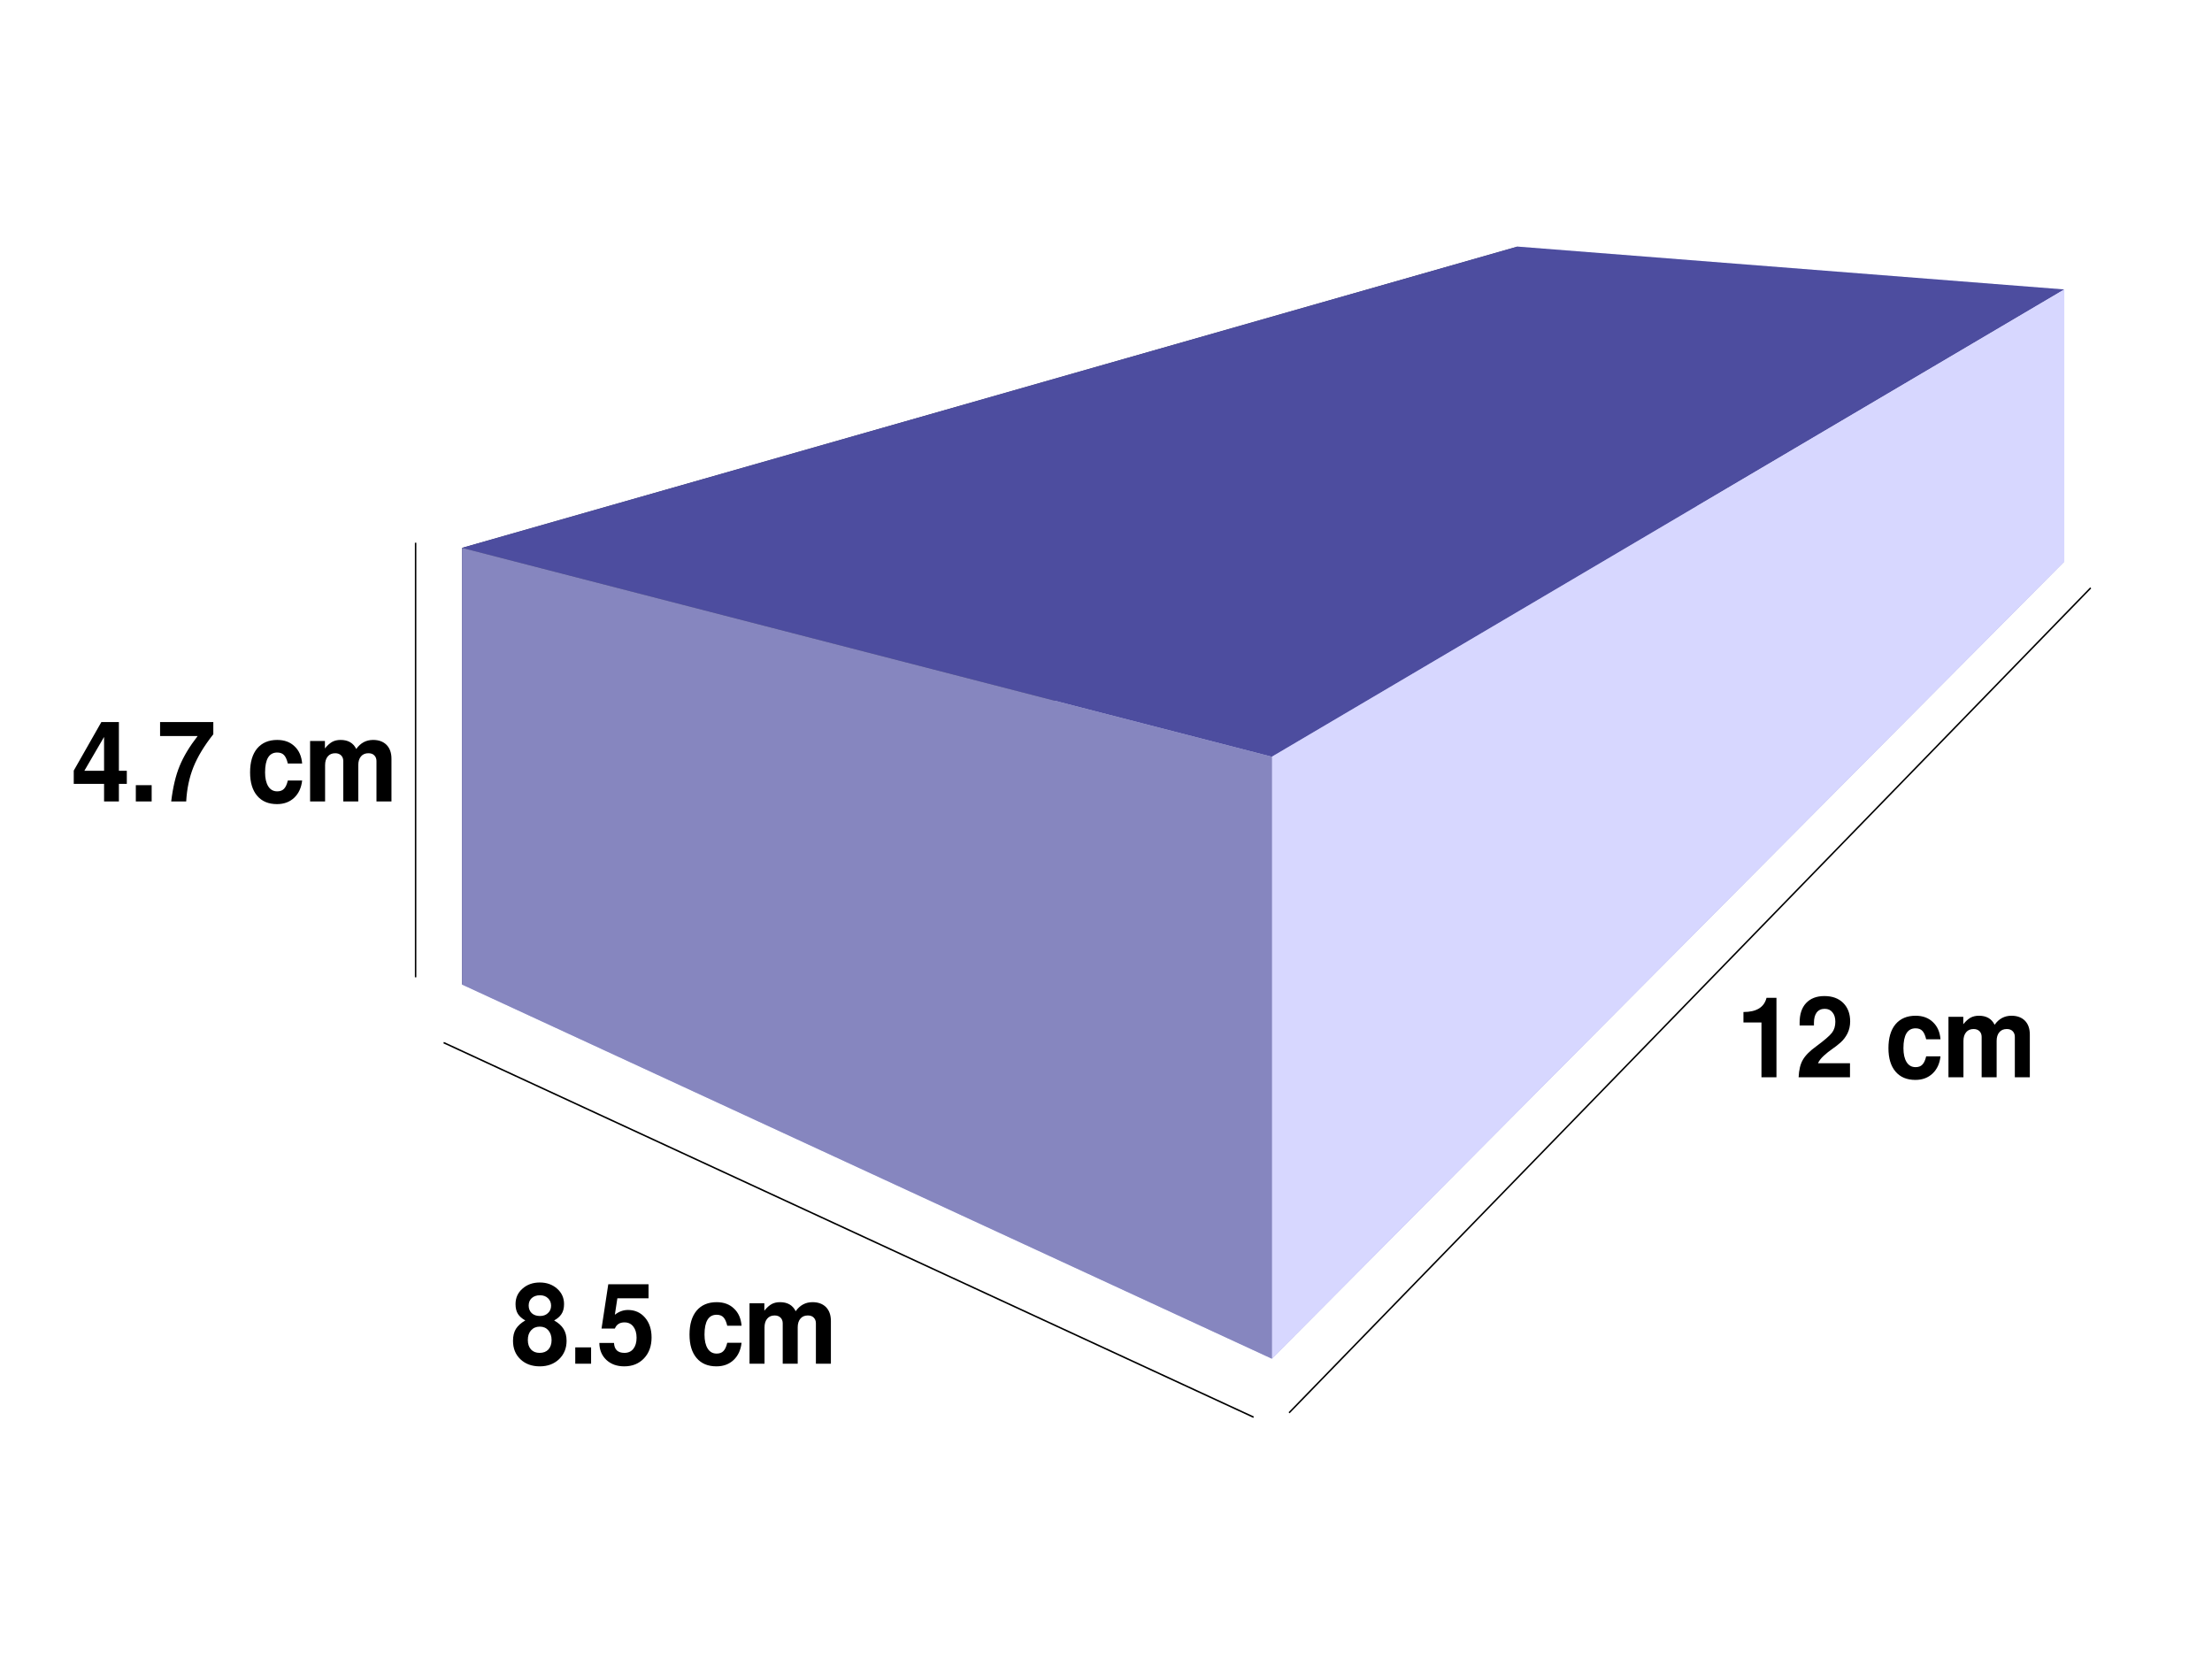
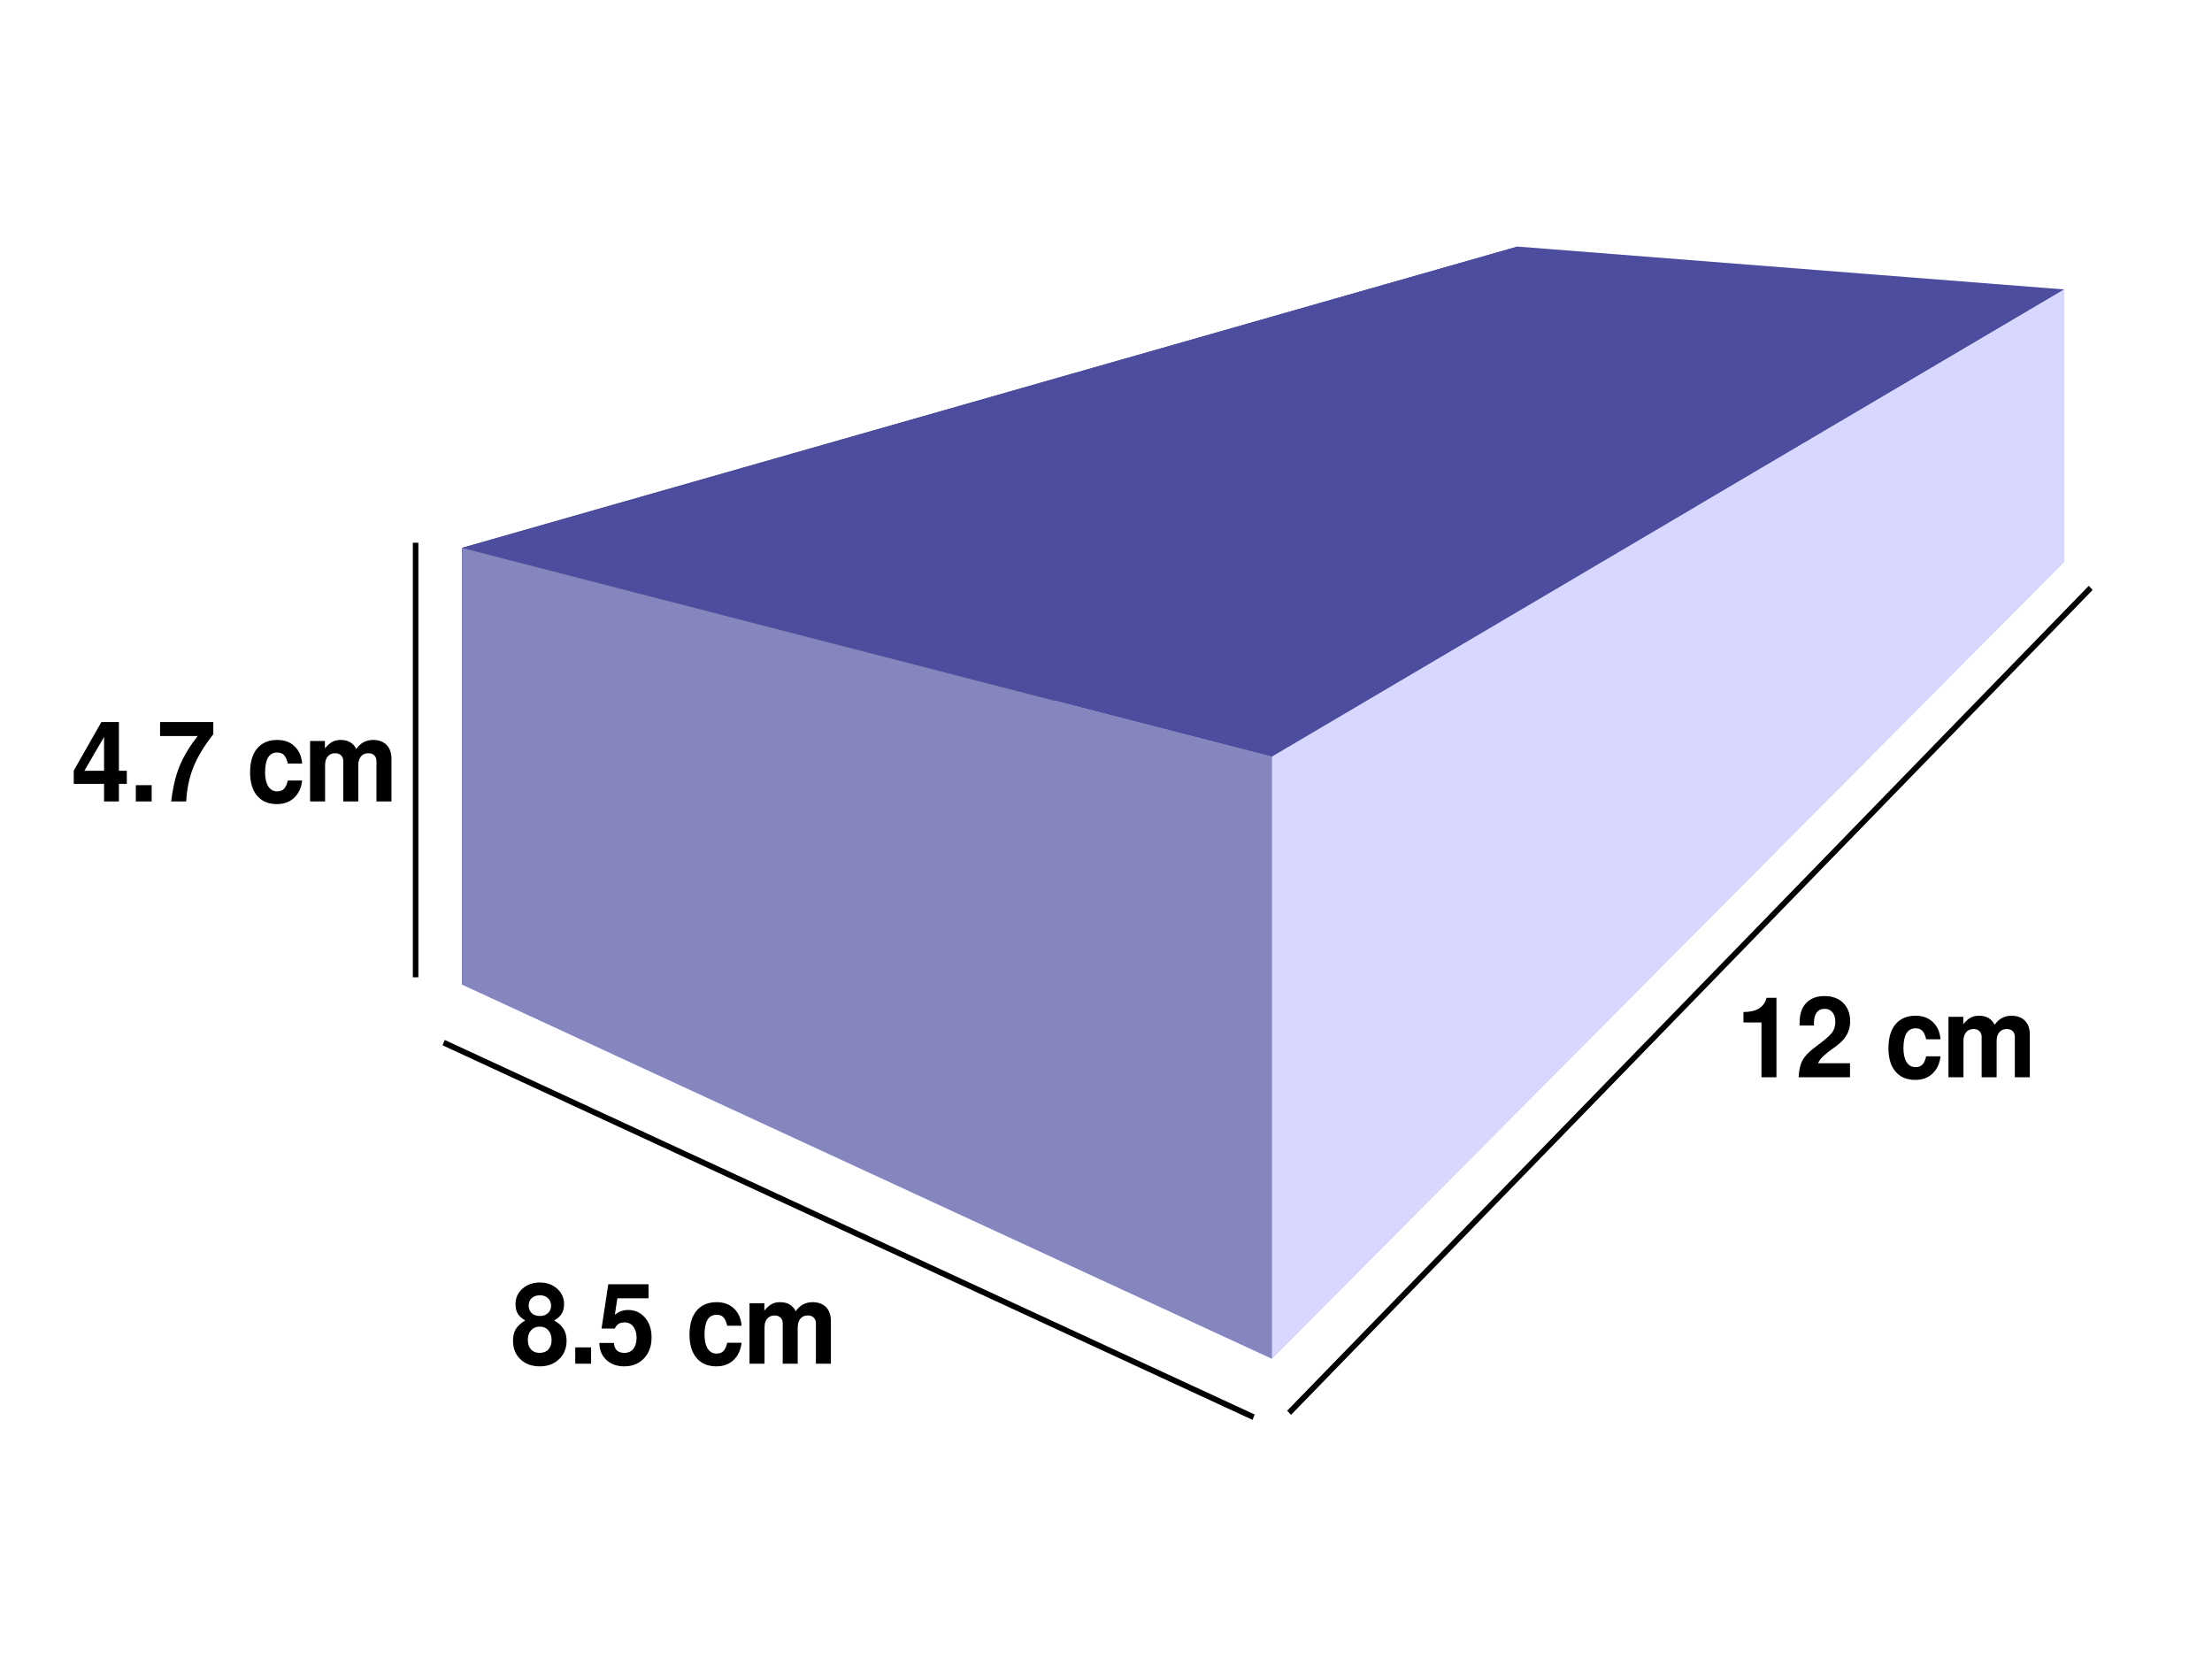
<svg xmlns="http://www.w3.org/2000/svg" width="200mm" height="150mm" viewBox="0 0 200 150" version="1.1" id="svg5748">
  <defs id="defs5742">
    </defs>
  <g id="layer1" transform="translate(0,-147)">
    <g id="g43" transform="translate(-12.85119,67.27976)">
      <g id="g5752">
-         <path points="54.627,168.738 150.057,123.027 150.057,102.016 54.627,129.256 " d="m 54.627,129.256 v 39.481 l 95.43,-45.71 v -21.012 z" style="fill:#353564;fillRule:evenodd;stroke:none;stroke-width:0.512;stroke-linejoin:round" id="path5754" />
-         <path points="127.85,202.568 199.496,130.499 150.057,123.027 54.627,168.738 " d="m 54.627,168.738 73.223,33.83 71.646,-72.068 -49.439,-7.472 z" style="fill:#afafde;fillRule:evenodd;stroke:none;stroke-width:0.512;stroke-linejoin:round" id="path5762" />
-         <path points="199.496,105.892 199.496,130.499 150.057,123.027 150.057,102.016 " d="m 150.057,102.016 49.439,3.876 v 24.608 l -49.439,-7.472 z" style="fill:#e9e9ff;fillRule:evenodd;stroke:none;stroke-width:0.512;stroke-linejoin:round" id="path5764" />
-         <path points="127.85,148.141 199.496,105.892 150.057,102.016 54.627,129.256 " d="m 54.627,129.256 73.223,18.885 71.646,-42.249 -49.439,-3.876 z" style="fill:#4d4d9f;fillRule:evenodd;stroke:none;stroke-width:0.512;stroke-linejoin:round" id="path5756" />
-         <path points="127.85,202.568 199.496,130.499 199.496,105.892 127.85,148.141 " d="m 127.85,148.141 v 54.427 l 71.646,-72.068 v -24.608 z" style="fill:#d7d7ff;fillRule:evenodd;stroke:none;stroke-width:0.512;stroke-linejoin:round" id="path5760" />
-         <path points="127.85,148.141 127.85,202.568 54.627,168.738 54.627,129.256 " d="m 54.627,129.256 73.223,18.885 v 54.427 L 54.627,168.738 Z" style="fill:#8686bf;fillRule:evenodd;stroke:none;stroke-width:0.512;stroke-linejoin:round" id="path5758" />
+         <path points="54.627,168.738 150.057,123.027 150.057,102.016 54.627,129.256 " d="m 54.627,129.256 v 39.481 l 95.43,-45.71 v -21.012 z" style="fill:#353564;fillRule:evenodd;stroke:none;strokeWidth:0.512;strokeLinejoin:round" id="path5754" />
+         <path points="127.85,202.568 199.496,130.499 150.057,123.027 54.627,168.738 " d="m 54.627,168.738 73.223,33.83 71.646,-72.068 -49.439,-7.472 z" style="fill:#afafde;fillRule:evenodd;stroke:none;strokeWidth:0.512;strokeLinejoin:round" id="path5762" />
+         <path points="199.496,105.892 199.496,130.499 150.057,123.027 150.057,102.016 " d="m 150.057,102.016 49.439,3.876 v 24.608 l -49.439,-7.472 z" style="fill:#e9e9ff;fillRule:evenodd;stroke:none;strokeWidth:0.512;strokeLinejoin:round" id="path5764" />
+         <path points="127.85,148.141 199.496,105.892 150.057,102.016 54.627,129.256 " d="m 54.627,129.256 73.223,18.885 71.646,-42.249 -49.439,-3.876 z" style="fill:#4d4d9f;fillRule:evenodd;stroke:none;strokeWidth:0.512;strokeLinejoin:round" id="path5756" />
+         <path points="127.85,202.568 199.496,130.499 199.496,105.892 127.85,148.141 " d="m 127.85,148.141 v 54.427 l 71.646,-72.068 v -24.608 z" style="fill:#d7d7ff;fillRule:evenodd;stroke:none;strokeWidth:0.512;strokeLinejoin:round" id="path5760" />
+         <path points="127.85,148.141 127.85,202.568 54.627,168.738 54.627,129.256 " d="m 54.627,129.256 73.223,18.885 v 54.427 L 54.627,168.738 Z" style="fill:#8686bf;fillRule:evenodd;stroke:none;strokeWidth:0.512;strokeLinejoin:round" id="path5758" />
      </g>
-       <text transform="scale(0.9748158,1.025835)" id="text5848" y="148.353" x="19.79" style="font-style:normal;font-weight:normal;font-size:5.421px;line-height:1.25;font-family:sans-serif;letter-spacing:0px;word-spacing:0px;fill:#000000;fill-opacity:1;stroke:none;stroke-width:0.136" xml:space="preserve">
-         <tspan style="font-style:normal;font-variant:normal;font-weight:600;font-stretch:normal;font-size:9.878px;font-family:FreeSans;-inkscape-font-specification:'FreeSans Semi-Bold';stroke-width:0.136" y="148.353" x="19.79" id="tspan5846">4.7 cm</tspan>
+       <text transform="scale(0.9748158,1.025835)" id="text5848" y="148.353" x="19.79" style="font-style:normal;font-weight:normal;font-size:5.421px;line-height:1.25;font-family:sans-serif;letter-spacing:0px;word-spacing:0px;fill:#000000;fill-opacity:1;stroke:none;strokeWidth:0.136" xml:space="preserve">
+         <tspan style="font-style:normal;font-variant:normal;font-weight:600;font-stretch:normal;font-size:9.878px;font-family:FreeSans;-inkscape-font-specification:'FreeSans Semi-Bold';strokeWidth:0.136" y="148.353" x="19.79" id="tspan5846">4.7 cm</tspan>
      </text>
-       <text transform="scale(0.9748158,1.025835)" xml:space="preserve" style="font-style:normal;font-weight:normal;font-size:5.421px;line-height:1.25;font-family:sans-serif;letter-spacing:0px;word-spacing:0px;fill:#000000;fill-opacity:1;stroke:none;stroke-width:0.136" x="60.547" y="197.905" id="text5852">
-         <tspan id="tspan5850" x="60.547" y="197.905" style="font-style:normal;font-variant:normal;font-weight:600;font-stretch:normal;font-size:9.878px;font-family:FreeSans;-inkscape-font-specification:'FreeSans Semi-Bold';stroke-width:0.136">8.5 cm</tspan>
+       <text transform="scale(0.9748158,1.025835)" xml:space="preserve" style="font-style:normal;font-weight:normal;font-size:5.421px;line-height:1.25;font-family:sans-serif;letter-spacing:0px;word-spacing:0px;fill:#000000;fill-opacity:1;stroke:none;strokeWidth:0.136" x="60.547" y="197.905" id="text5852">
+         <tspan id="tspan5850" x="60.547" y="197.905" style="font-style:normal;font-variant:normal;font-weight:600;font-stretch:normal;font-size:9.878px;font-family:FreeSans;-inkscape-font-specification:'FreeSans Semi-Bold';strokeWidth:0.136">8.5 cm</tspan>
      </text>
-       <text transform="scale(0.9748158,1.025835)" id="text5856" y="172.661" x="174.219" style="font-style:normal;font-weight:normal;font-size:5.421px;line-height:1.25;font-family:sans-serif;letter-spacing:0px;word-spacing:0px;fill:#000000;fill-opacity:1;stroke:none;stroke-width:0.136" xml:space="preserve">
-         <tspan style="font-style:normal;font-variant:normal;font-weight:600;font-stretch:normal;font-size:9.878px;font-family:FreeSans;-inkscape-font-specification:'FreeSans Semi-Bold';stroke-width:0.136" y="172.661" x="174.219" id="tspan5854">12 cm</tspan>
+       <text transform="scale(0.9748158,1.025835)" id="text5856" y="172.661" x="174.219" style="font-style:normal;font-weight:normal;font-size:5.421px;line-height:1.25;font-family:sans-serif;letter-spacing:0px;word-spacing:0px;fill:#000000;fill-opacity:1;stroke:none;strokeWidth:0.136" xml:space="preserve">
+         <tspan style="font-style:normal;font-variant:normal;font-weight:600;font-stretch:normal;font-size:9.878px;font-family:FreeSans;-inkscape-font-specification:'FreeSans Semi-Bold';strokeWidth:0.136" y="172.661" x="174.219" id="tspan5854">12 cm</tspan>
      </text>
-       <path transform="matrix(0.4993659,0,0,0.5255013,51.82965,79.98736)" id="path5864" d="M 2.268,178.882 C 51.153,200.364 100.038,221.846 148.923,243.327" style="fill:none;stroke:#000000;stroke-width:0.265px;stroke-linecap:butt;stroke-linejoin:miter;stroke-opacity:1" />
-       <path transform="matrix(0.4993659,0,0,0.5255013,51.82965,79.98736)" id="path5868" d="m 155.348,242.571 c 48.381,-47.31 96.762,-94.62 145.143,-141.93" style="fill:none;stroke:#000000;stroke-width:0.265px;stroke-linecap:butt;stroke-linejoin:miter;stroke-opacity:1" />
-       <path transform="matrix(0.4993659,0,0,0.5255013,51.82965,79.98736)" id="path5880" d="m -2.806,167.642 c 0,-24.923 0,-49.846 0,-74.769" style="fill:none;stroke:#000000;stroke-width:0.265px;stroke-linecap:butt;stroke-linejoin:miter;stroke-opacity:1" />
+       <path transform="matrix(0.4993659,0,0,0.5255013,51.82965,79.98736)" id="path5864" d="M 2.268,178.882 C 51.153,200.364 100.038,221.846 148.923,243.327" style="fill:none;stroke:#000000;strokeWidth:0.265px;strokeLinecap:butt;strokeLinejoin:miter;stroke-opacity:1" />
+       <path transform="matrix(0.4993659,0,0,0.5255013,51.82965,79.98736)" id="path5868" d="m 155.348,242.571 c 48.381,-47.31 96.762,-94.62 145.143,-141.93" style="fill:none;stroke:#000000;strokeWidth:0.265px;strokeLinecap:butt;strokeLinejoin:miter;stroke-opacity:1" />
+       <path transform="matrix(0.4993659,0,0,0.5255013,51.82965,79.98736)" id="path5880" d="m -2.806,167.642 c 0,-24.923 0,-49.846 0,-74.769" style="fill:none;stroke:#000000;strokeWidth:0.265px;strokeLinecap:butt;strokeLinejoin:miter;stroke-opacity:1" />
    </g>
  </g>
</svg>
